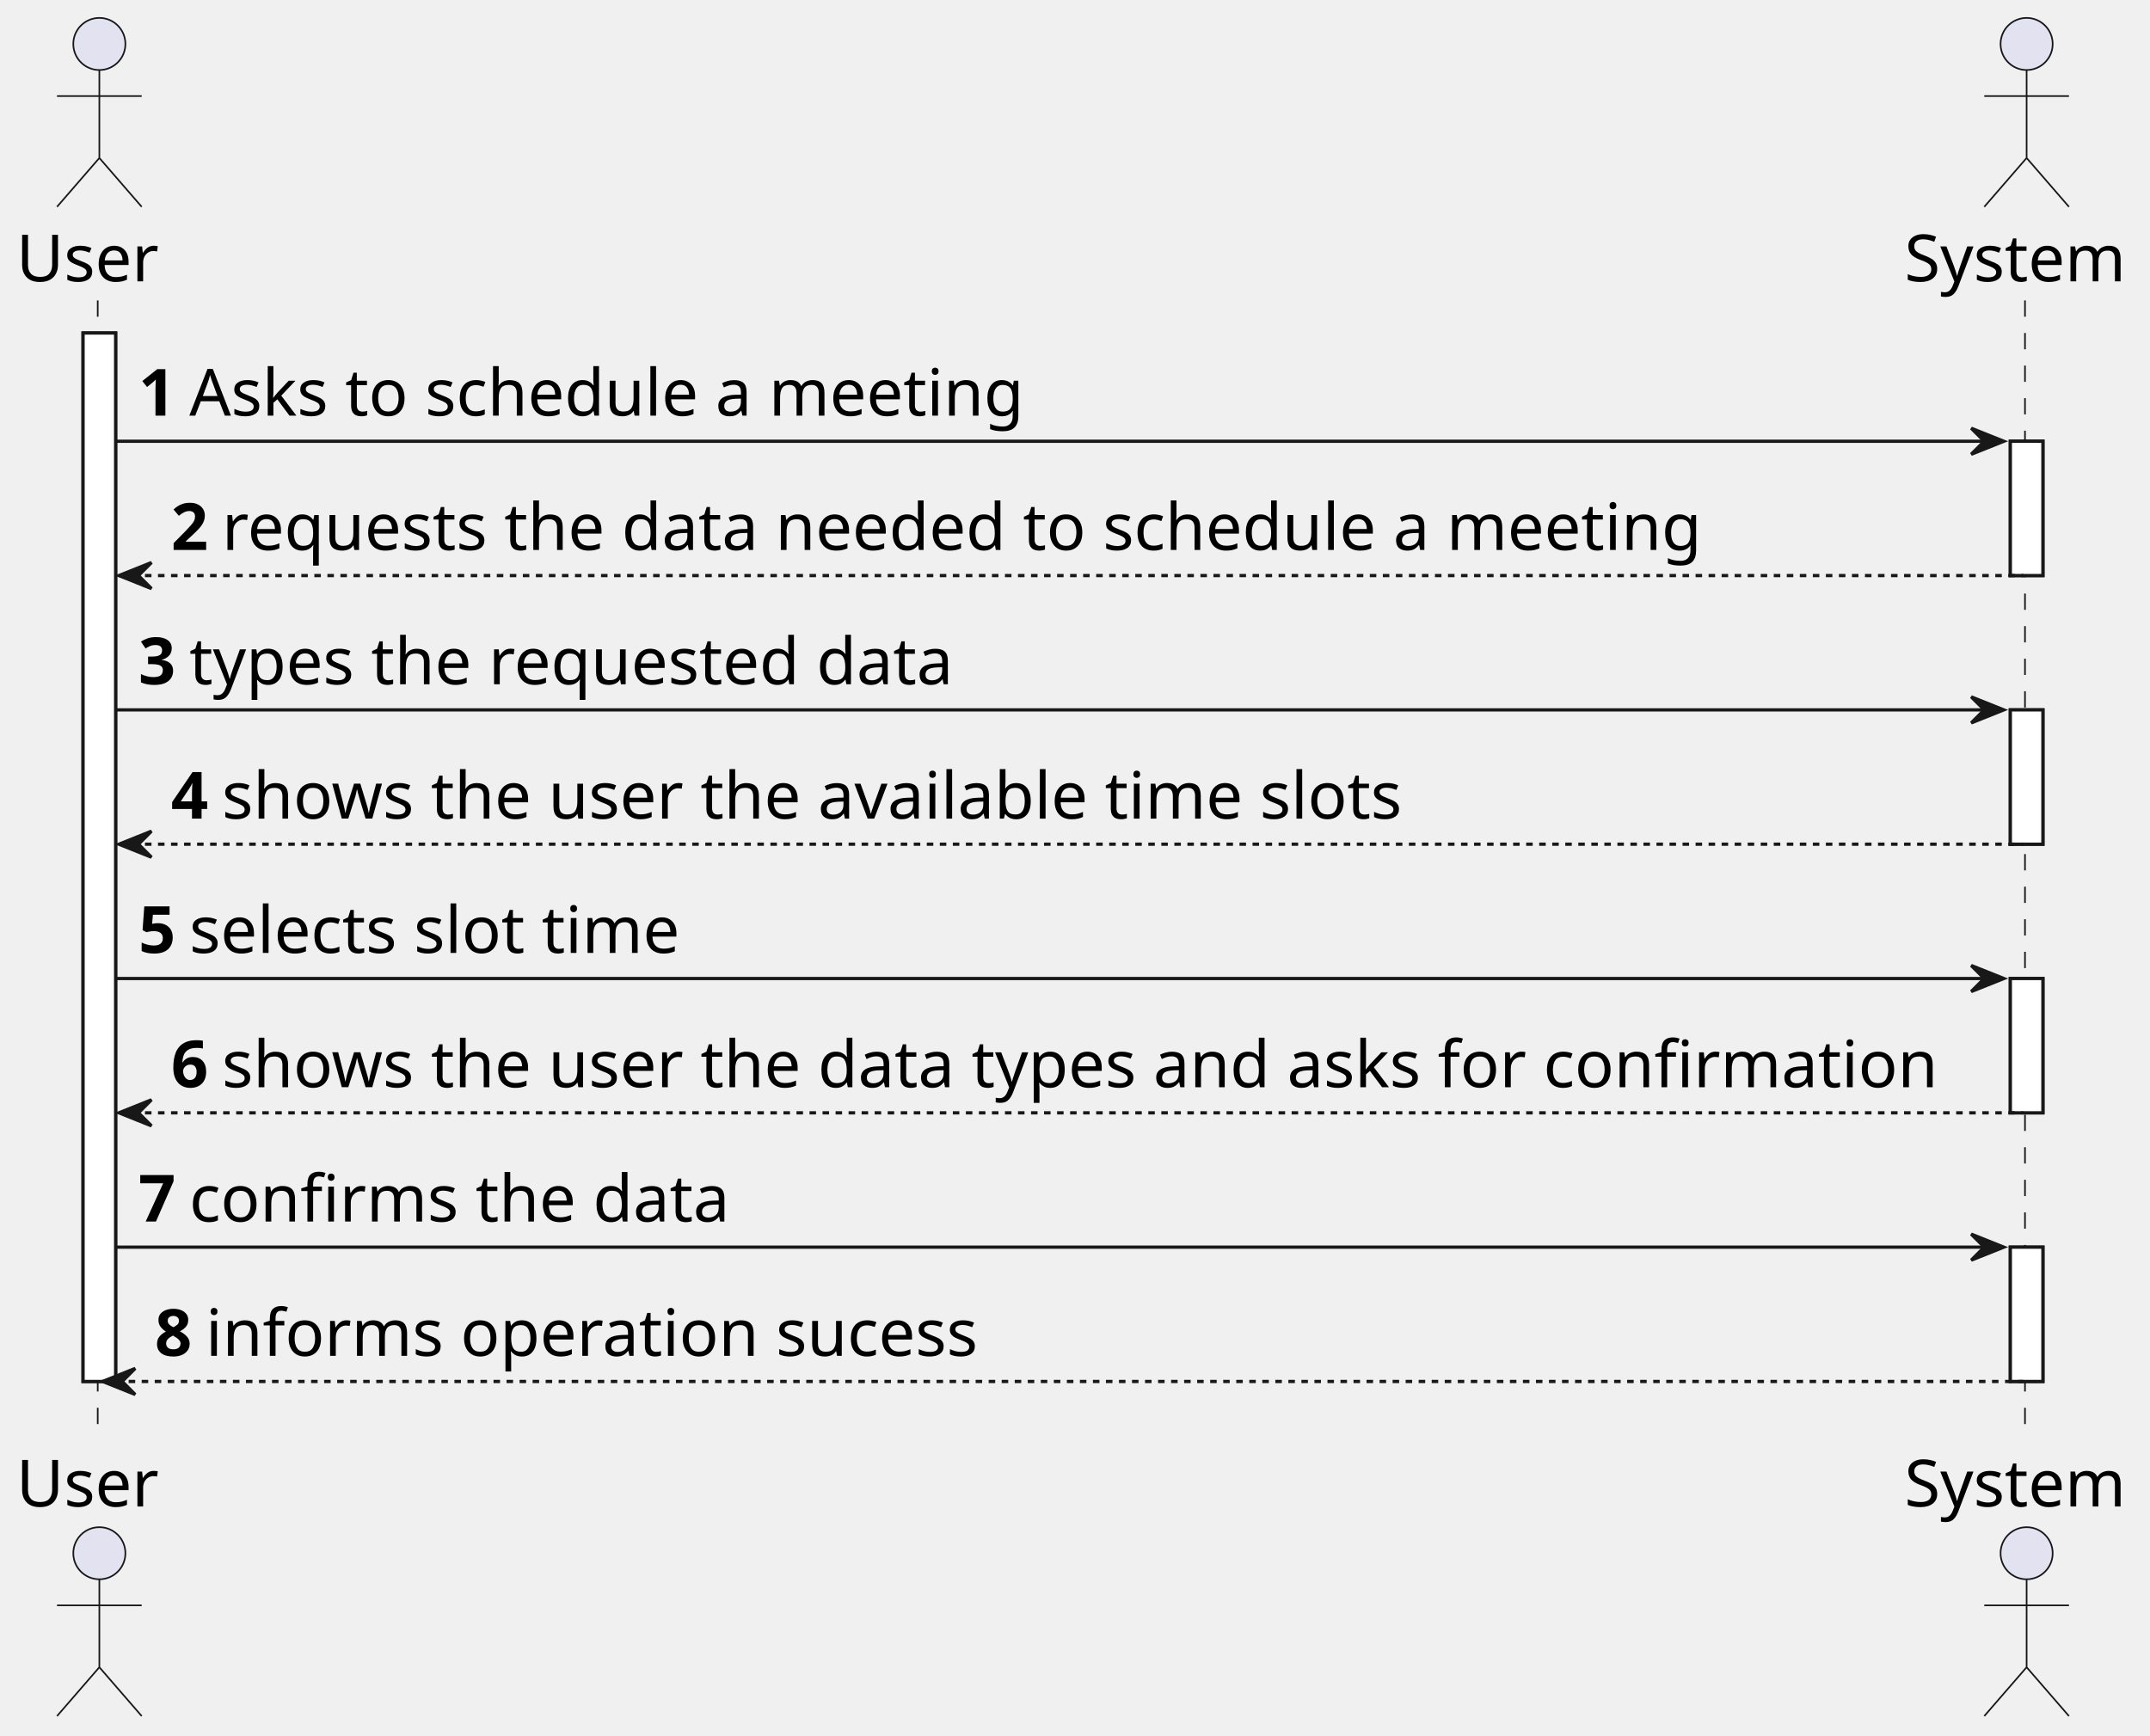
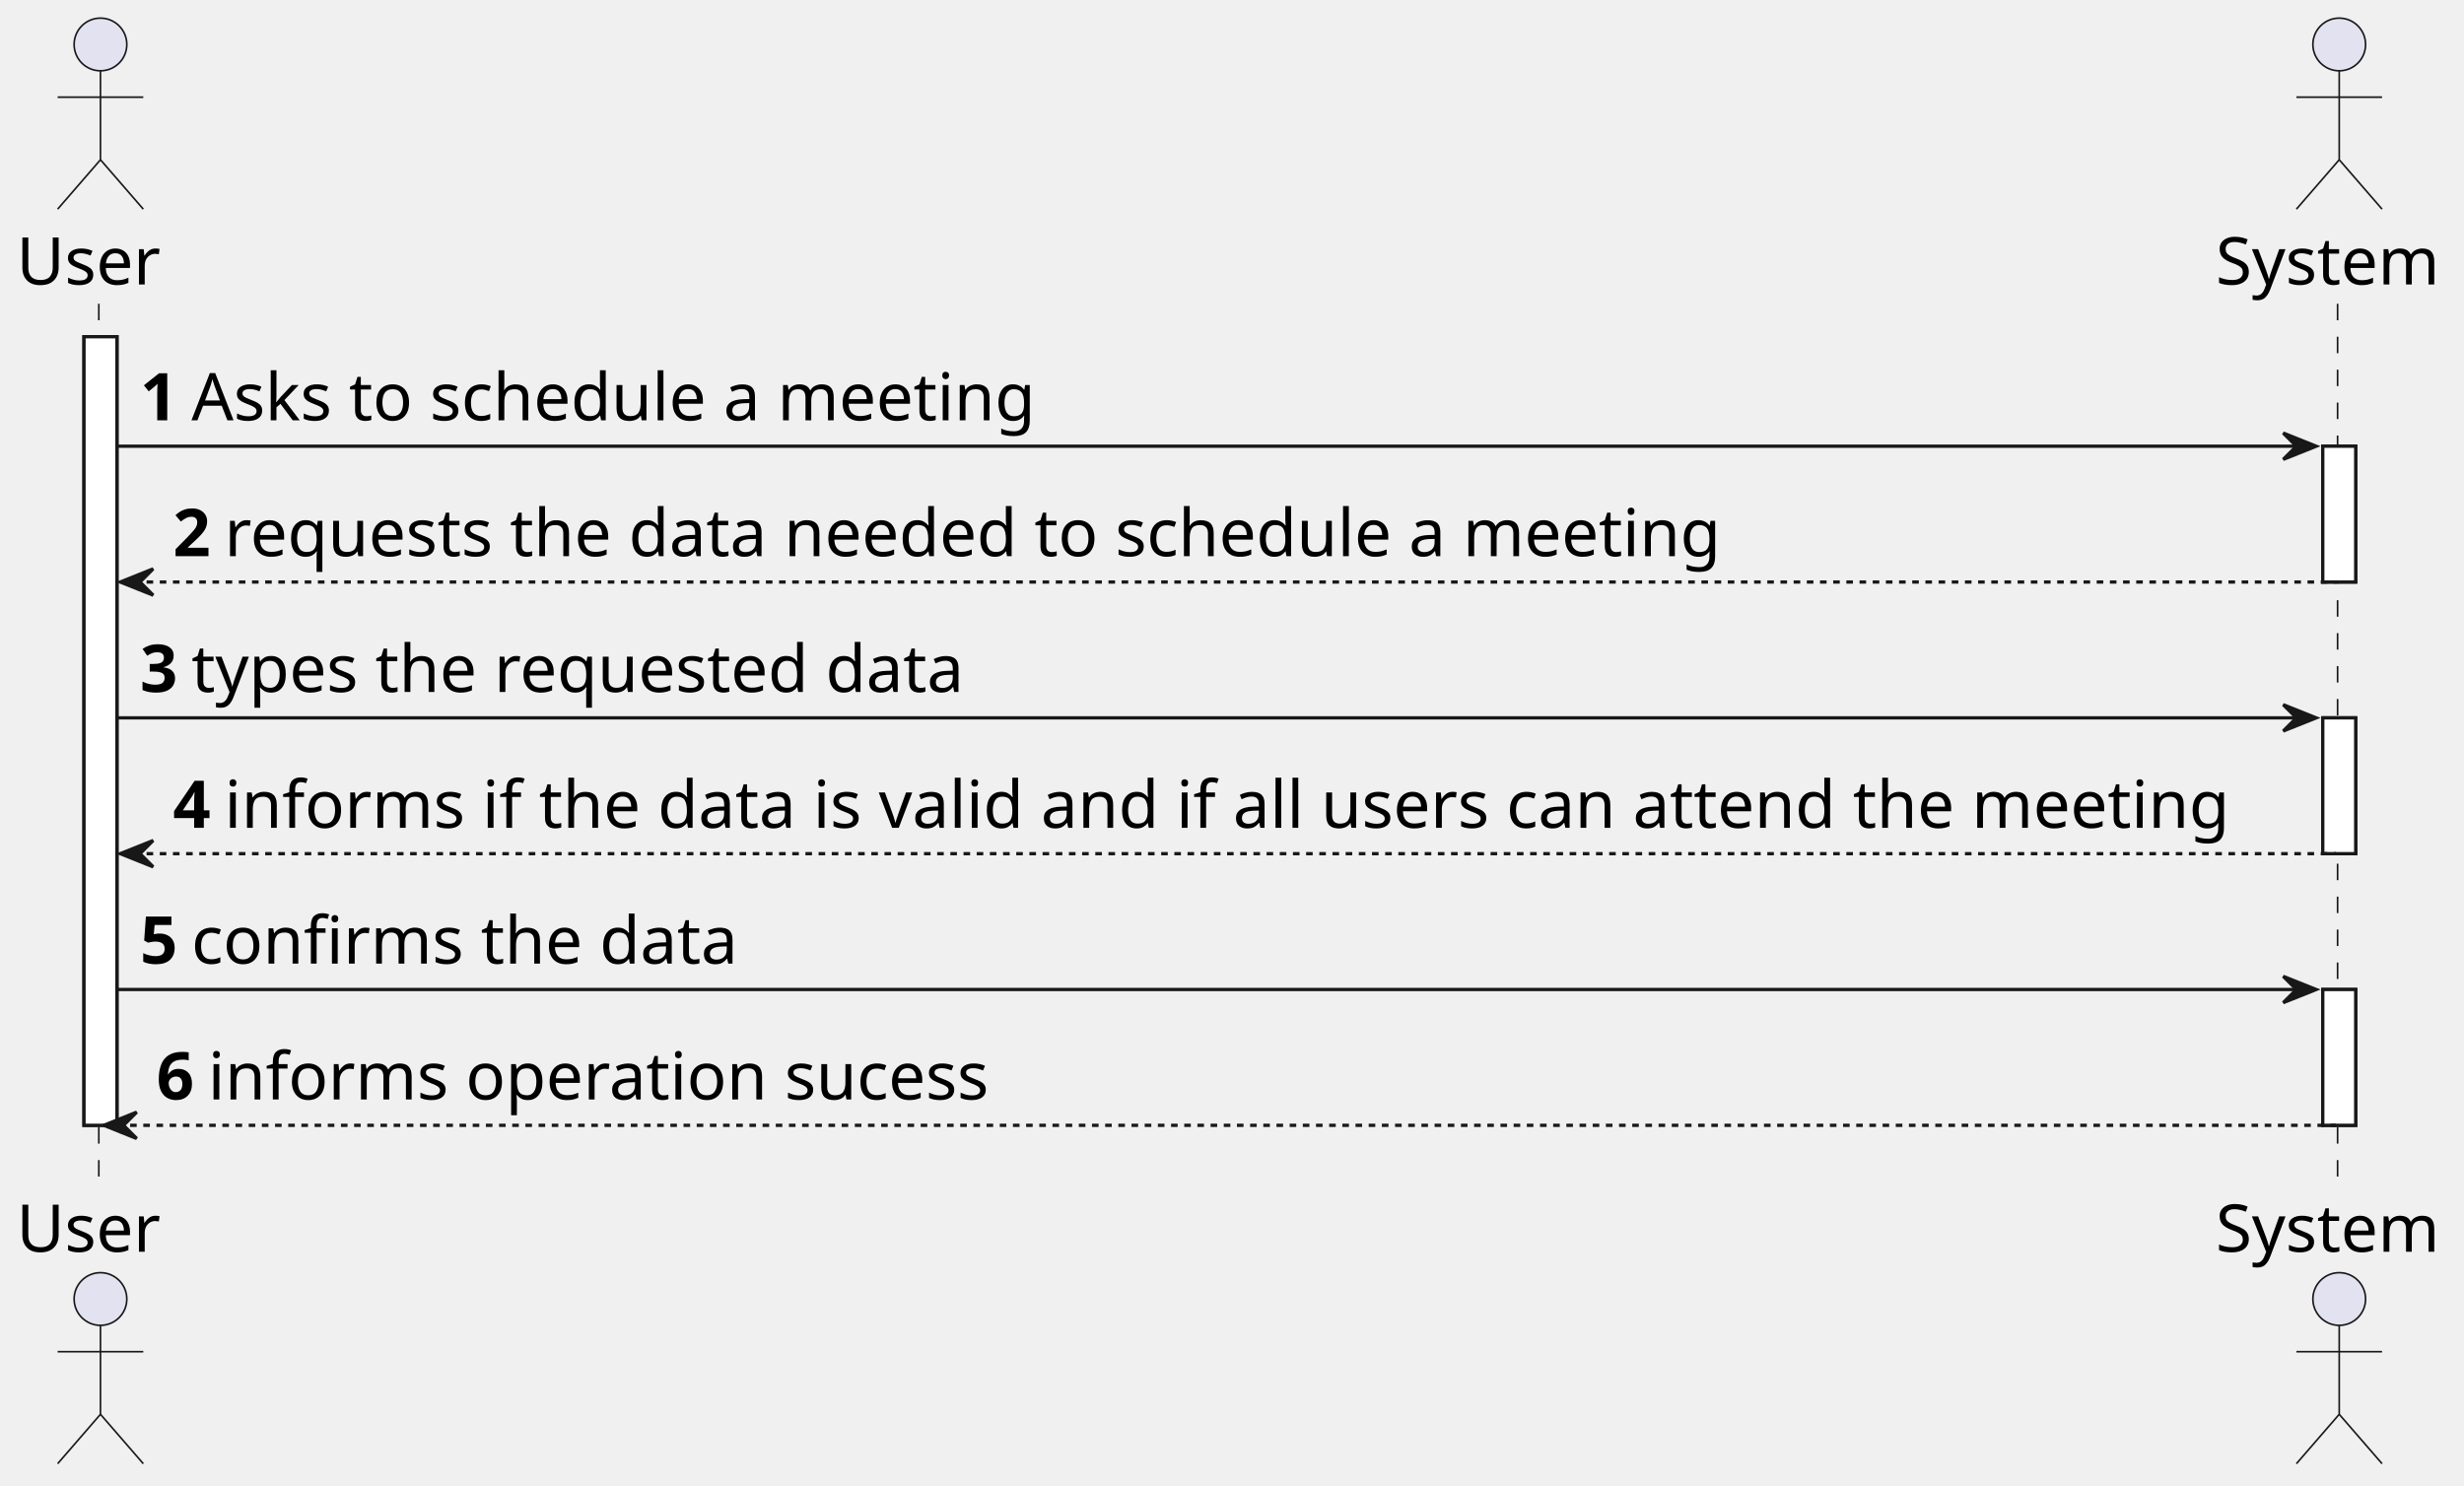
- <svg xmlns="http://www.w3.org/2000/svg" contentStyleType="text/css" height="533px" preserveAspectRatio="none" style="width:660px;height:533px;background:#FFFFFF;" version="1.1" viewBox="0 0 660 533" width="660px" zoomAndPan="magnify">
+ <svg xmlns="http://www.w3.org/2000/svg" contentStyleType="text/css" height="451px" preserveAspectRatio="none" style="width:748px;height:451px;background:#FFFFFF;" version="1.1" viewBox="0 0 748 451" width="748px" zoomAndPan="magnify">
  <defs />
  <g>
-     <rect fill="#FFFFFF" height="321.92" style="stroke:#181818;stroke-width:1.0;" width="10" x="25.5" y="102.24" />
-     <rect fill="#FFFFFF" height="41.24" style="stroke:#181818;stroke-width:1.0;" width="10" x="617.125" y="135.48" />
-     <rect fill="#FFFFFF" height="41.24" style="stroke:#181818;stroke-width:1.0;" width="10" x="617.125" y="217.96" />
-     <rect fill="#FFFFFF" height="41.24" style="stroke:#181818;stroke-width:1.0;" width="10" x="617.125" y="300.44" />
-     <rect fill="#FFFFFF" height="41.24" style="stroke:#181818;stroke-width:1.0;" width="10" x="617.125" y="382.92" />
-     <line style="stroke:#181818;stroke-width:0.5;stroke-dasharray:5.0,5.0;" x1="30" x2="30" y1="92.24" y2="442.16" />
-     <line style="stroke:#181818;stroke-width:0.5;stroke-dasharray:5.0,5.0;" x1="621.625" x2="621.625" y1="92.24" y2="442.16" />
+     <rect fill="#FFFFFF" height="239.44" style="stroke:#181818;stroke-width:1.0;" width="10" x="25.5" y="102.24" />
+     <rect fill="#FFFFFF" height="41.24" style="stroke:#181818;stroke-width:1.0;" width="10" x="705.125" y="135.48" />
+     <rect fill="#FFFFFF" height="41.24" style="stroke:#181818;stroke-width:1.0;" width="10" x="705.125" y="217.96" />
+     <rect fill="#FFFFFF" height="41.24" style="stroke:#181818;stroke-width:1.0;" width="10" x="705.125" y="300.44" />
+     <line style="stroke:#181818;stroke-width:0.5;stroke-dasharray:5.0,5.0;" x1="30" x2="30" y1="92.24" y2="359.68" />
+     <line style="stroke:#181818;stroke-width:0.5;stroke-dasharray:5.0,5.0;" x1="709.625" x2="709.625" y1="92.24" y2="359.68" />
    <text fill="#000000" font-family="sans-serif" font-size="20" lengthAdjust="spacing" textLength="45" x="5" y="86.38">User</text>
    <ellipse cx="30.5" cy="13.5" fill="#E2E2F0" rx="8" ry="8" style="stroke:#181818;stroke-width:0.5;" />
    <path d="M30.5,21.5 L30.5,48.5 M17.5,29.5 L43.5,29.5 M30.5,48.5 L17.5,63.5 M30.5,48.5 L43.5,63.5 " fill="none" style="stroke:#181818;stroke-width:0.5;" />
-     <text fill="#000000" font-family="sans-serif" font-size="20" lengthAdjust="spacing" textLength="45" x="5" y="462.54">User</text>
-     <ellipse cx="30.5" cy="476.9" fill="#E2E2F0" rx="8" ry="8" style="stroke:#181818;stroke-width:0.5;" />
-     <path d="M30.5,484.9 L30.5,511.9 M17.5,492.9 L43.5,492.9 M30.5,511.9 L17.5,526.9 M30.5,511.9 L43.5,526.9 " fill="none" style="stroke:#181818;stroke-width:0.5;" />
-     <text fill="#000000" font-family="sans-serif" font-size="20" lengthAdjust="spacing" textLength="69" x="584.625" y="86.38">System</text>
-     <ellipse cx="622.125" cy="13.5" fill="#E2E2F0" rx="8" ry="8" style="stroke:#181818;stroke-width:0.5;" />
-     <path d="M622.125,21.5 L622.125,48.5 M609.125,29.5 L635.125,29.5 M622.125,48.5 L609.125,63.5 M622.125,48.5 L635.125,63.5 " fill="none" style="stroke:#181818;stroke-width:0.5;" />
-     <text fill="#000000" font-family="sans-serif" font-size="20" lengthAdjust="spacing" textLength="69" x="584.625" y="462.54">System</text>
-     <ellipse cx="622.125" cy="476.9" fill="#E2E2F0" rx="8" ry="8" style="stroke:#181818;stroke-width:0.5;" />
-     <path d="M622.125,484.9 L622.125,511.9 M609.125,492.9 L635.125,492.9 M622.125,511.9 L609.125,526.9 M622.125,511.9 L635.125,526.9 " fill="none" style="stroke:#181818;stroke-width:0.5;" />
-     <rect fill="#FFFFFF" height="321.92" style="stroke:#181818;stroke-width:1.0;" width="10" x="25.5" y="102.24" />
-     <rect fill="#FFFFFF" height="41.24" style="stroke:#181818;stroke-width:1.0;" width="10" x="617.125" y="135.48" />
-     <rect fill="#FFFFFF" height="41.24" style="stroke:#181818;stroke-width:1.0;" width="10" x="617.125" y="217.96" />
-     <rect fill="#FFFFFF" height="41.24" style="stroke:#181818;stroke-width:1.0;" width="10" x="617.125" y="300.44" />
-     <rect fill="#FFFFFF" height="41.24" style="stroke:#181818;stroke-width:1.0;" width="10" x="617.125" y="382.92" />
-     <polygon fill="#181818" points="605.125,131.48,615.125,135.48,605.125,139.48,609.125,135.48" style="stroke:#181818;stroke-width:1.0;" />
-     <line style="stroke:#181818;stroke-width:1.0;" x1="35.5" x2="611.125" y1="135.48" y2="135.48" />
+     <text fill="#000000" font-family="sans-serif" font-size="20" lengthAdjust="spacing" textLength="45" x="5" y="380.06">User</text>
+     <ellipse cx="30.5" cy="394.42" fill="#E2E2F0" rx="8" ry="8" style="stroke:#181818;stroke-width:0.5;" />
+     <path d="M30.5,402.42 L30.5,429.42 M17.5,410.42 L43.5,410.42 M30.5,429.42 L17.5,444.42 M30.5,429.42 L43.5,444.42 " fill="none" style="stroke:#181818;stroke-width:0.5;" />
+     <text fill="#000000" font-family="sans-serif" font-size="20" lengthAdjust="spacing" textLength="69" x="672.625" y="86.38">System</text>
+     <ellipse cx="710.125" cy="13.5" fill="#E2E2F0" rx="8" ry="8" style="stroke:#181818;stroke-width:0.5;" />
+     <path d="M710.125,21.5 L710.125,48.5 M697.125,29.5 L723.125,29.5 M710.125,48.5 L697.125,63.5 M710.125,48.5 L723.125,63.5 " fill="none" style="stroke:#181818;stroke-width:0.5;" />
+     <text fill="#000000" font-family="sans-serif" font-size="20" lengthAdjust="spacing" textLength="69" x="672.625" y="380.06">System</text>
+     <ellipse cx="710.125" cy="394.42" fill="#E2E2F0" rx="8" ry="8" style="stroke:#181818;stroke-width:0.5;" />
+     <path d="M710.125,402.42 L710.125,429.42 M697.125,410.42 L723.125,410.42 M710.125,429.42 L697.125,444.42 M710.125,429.42 L723.125,444.42 " fill="none" style="stroke:#181818;stroke-width:0.5;" />
+     <rect fill="#FFFFFF" height="239.44" style="stroke:#181818;stroke-width:1.0;" width="10" x="25.5" y="102.24" />
+     <rect fill="#FFFFFF" height="41.24" style="stroke:#181818;stroke-width:1.0;" width="10" x="705.125" y="135.48" />
+     <rect fill="#FFFFFF" height="41.24" style="stroke:#181818;stroke-width:1.0;" width="10" x="705.125" y="217.96" />
+     <rect fill="#FFFFFF" height="41.24" style="stroke:#181818;stroke-width:1.0;" width="10" x="705.125" y="300.44" />
+     <polygon fill="#181818" points="693.125,131.48,703.125,135.48,693.125,139.48,697.125,135.48" style="stroke:#181818;stroke-width:1.0;" />
+     <line style="stroke:#181818;stroke-width:1.0;" x1="35.5" x2="699.125" y1="135.48" y2="135.48" />
    <text fill="#000000" font-family="sans-serif" font-size="20" font-weight="bold" lengthAdjust="spacing" textLength="11.625" x="42.5" y="127.62">1</text>
    <text fill="#000000" font-family="sans-serif" font-size="20" lengthAdjust="spacing" textLength="262" x="58.125" y="127.62">Asks to schedule a meeting</text>
    <polygon fill="#181818" points="46.5,172.72,36.5,176.72,46.5,180.72,42.5,176.72" style="stroke:#181818;stroke-width:1.0;" />
-     <line style="stroke:#181818;stroke-width:1.0;stroke-dasharray:2.0,2.0;" x1="40.5" x2="621.125" y1="176.72" y2="176.72" />
+     <line style="stroke:#181818;stroke-width:1.0;stroke-dasharray:2.0,2.0;" x1="40.5" x2="709.125" y1="176.72" y2="176.72" />
    <text fill="#000000" font-family="sans-serif" font-size="20" font-weight="bold" lengthAdjust="spacing" textLength="11.625" x="52.5" y="168.86">2</text>
    <text fill="#000000" font-family="sans-serif" font-size="20" lengthAdjust="spacing" textLength="465" x="68.125" y="168.86">requests the data needed to schedule a meeting</text>
-     <polygon fill="#181818" points="605.125,213.96,615.125,217.96,605.125,221.96,609.125,217.96" style="stroke:#181818;stroke-width:1.0;" />
-     <line style="stroke:#181818;stroke-width:1.0;" x1="35.5" x2="611.125" y1="217.96" y2="217.96" />
+     <polygon fill="#181818" points="693.125,213.96,703.125,217.96,693.125,221.96,697.125,217.96" style="stroke:#181818;stroke-width:1.0;" />
+     <line style="stroke:#181818;stroke-width:1.0;" x1="35.5" x2="699.125" y1="217.96" y2="217.96" />
    <text fill="#000000" font-family="sans-serif" font-size="20" font-weight="bold" lengthAdjust="spacing" textLength="11.625" x="42.5" y="210.1">3</text>
    <text fill="#000000" font-family="sans-serif" font-size="20" lengthAdjust="spacing" textLength="241" x="58.125" y="210.1">types the requested data</text>
    <polygon fill="#181818" points="46.5,255.2,36.5,259.2,46.5,263.2,42.5,259.2" style="stroke:#181818;stroke-width:1.0;" />
-     <line style="stroke:#181818;stroke-width:1.0;stroke-dasharray:2.0,2.0;" x1="40.5" x2="621.125" y1="259.2" y2="259.2" />
+     <line style="stroke:#181818;stroke-width:1.0;stroke-dasharray:2.0,2.0;" x1="40.5" x2="709.125" y1="259.2" y2="259.2" />
    <text fill="#000000" font-family="sans-serif" font-size="20" font-weight="bold" lengthAdjust="spacing" textLength="11.625" x="52.5" y="251.34">4</text>
-     <text fill="#000000" font-family="sans-serif" font-size="20" lengthAdjust="spacing" textLength="373" x="68.125" y="251.34">shows the user the available time slots</text>
-     <polygon fill="#181818" points="605.125,296.44,615.125,300.44,605.125,304.44,609.125,300.44" style="stroke:#181818;stroke-width:1.0;" />
-     <line style="stroke:#181818;stroke-width:1.0;" x1="35.5" x2="611.125" y1="300.44" y2="300.44" />
+     <text fill="#000000" font-family="sans-serif" font-size="20" lengthAdjust="spacing" textLength="630" x="68.125" y="251.34">informs if the data is valid and if all users can attend the meeting</text>
+     <polygon fill="#181818" points="693.125,296.44,703.125,300.44,693.125,304.44,697.125,300.44" style="stroke:#181818;stroke-width:1.0;" />
+     <line style="stroke:#181818;stroke-width:1.0;" x1="35.5" x2="699.125" y1="300.44" y2="300.44" />
    <text fill="#000000" font-family="sans-serif" font-size="20" font-weight="bold" lengthAdjust="spacing" textLength="11.625" x="42.5" y="292.58">5</text>
-     <text fill="#000000" font-family="sans-serif" font-size="20" lengthAdjust="spacing" textLength="155" x="58.125" y="292.58">selects slot time</text>
-     <polygon fill="#181818" points="46.5,337.68,36.5,341.68,46.5,345.68,42.5,341.68" style="stroke:#181818;stroke-width:1.0;" />
-     <line style="stroke:#181818;stroke-width:1.0;stroke-dasharray:2.0,2.0;" x1="40.5" x2="621.125" y1="341.68" y2="341.68" />
-     <text fill="#000000" font-family="sans-serif" font-size="20" font-weight="bold" lengthAdjust="spacing" textLength="11.625" x="52.5" y="333.82">6</text>
-     <text fill="#000000" font-family="sans-serif" font-size="20" lengthAdjust="spacing" textLength="542" x="68.125" y="333.82">shows the user the data types and asks for confirmation</text>
-     <polygon fill="#181818" points="605.125,378.92,615.125,382.92,605.125,386.92,609.125,382.92" style="stroke:#181818;stroke-width:1.0;" />
-     <line style="stroke:#181818;stroke-width:1.0;" x1="35.5" x2="611.125" y1="382.92" y2="382.92" />
-     <text fill="#000000" font-family="sans-serif" font-size="20" font-weight="bold" lengthAdjust="spacing" textLength="11.625" x="42.5" y="375.06">7</text>
-     <text fill="#000000" font-family="sans-serif" font-size="20" lengthAdjust="spacing" textLength="171" x="58.125" y="375.06">confirms the data</text>
-     <polygon fill="#181818" points="41.5,420.16,31.5,424.16,41.5,428.16,37.5,424.16" style="stroke:#181818;stroke-width:1.0;" />
-     <line style="stroke:#181818;stroke-width:1.0;stroke-dasharray:2.0,2.0;" x1="35.5" x2="621.125" y1="424.16" y2="424.16" />
-     <text fill="#000000" font-family="sans-serif" font-size="20" font-weight="bold" lengthAdjust="spacing" textLength="11.625" x="47.5" y="416.3">8</text>
-     <text fill="#000000" font-family="sans-serif" font-size="20" lengthAdjust="spacing" textLength="245" x="63.125" y="416.3">informs operation sucess</text>
+     <text fill="#000000" font-family="sans-serif" font-size="20" lengthAdjust="spacing" textLength="171" x="58.125" y="292.58">confirms the data</text>
+     <polygon fill="#181818" points="41.5,337.68,31.5,341.68,41.5,345.68,37.5,341.68" style="stroke:#181818;stroke-width:1.0;" />
+     <line style="stroke:#181818;stroke-width:1.0;stroke-dasharray:2.0,2.0;" x1="35.5" x2="709.125" y1="341.68" y2="341.68" />
+     <text fill="#000000" font-family="sans-serif" font-size="20" font-weight="bold" lengthAdjust="spacing" textLength="11.625" x="47.5" y="333.82">6</text>
+     <text fill="#000000" font-family="sans-serif" font-size="20" lengthAdjust="spacing" textLength="245" x="63.125" y="333.82">informs operation sucess</text>
  </g>
</svg>
